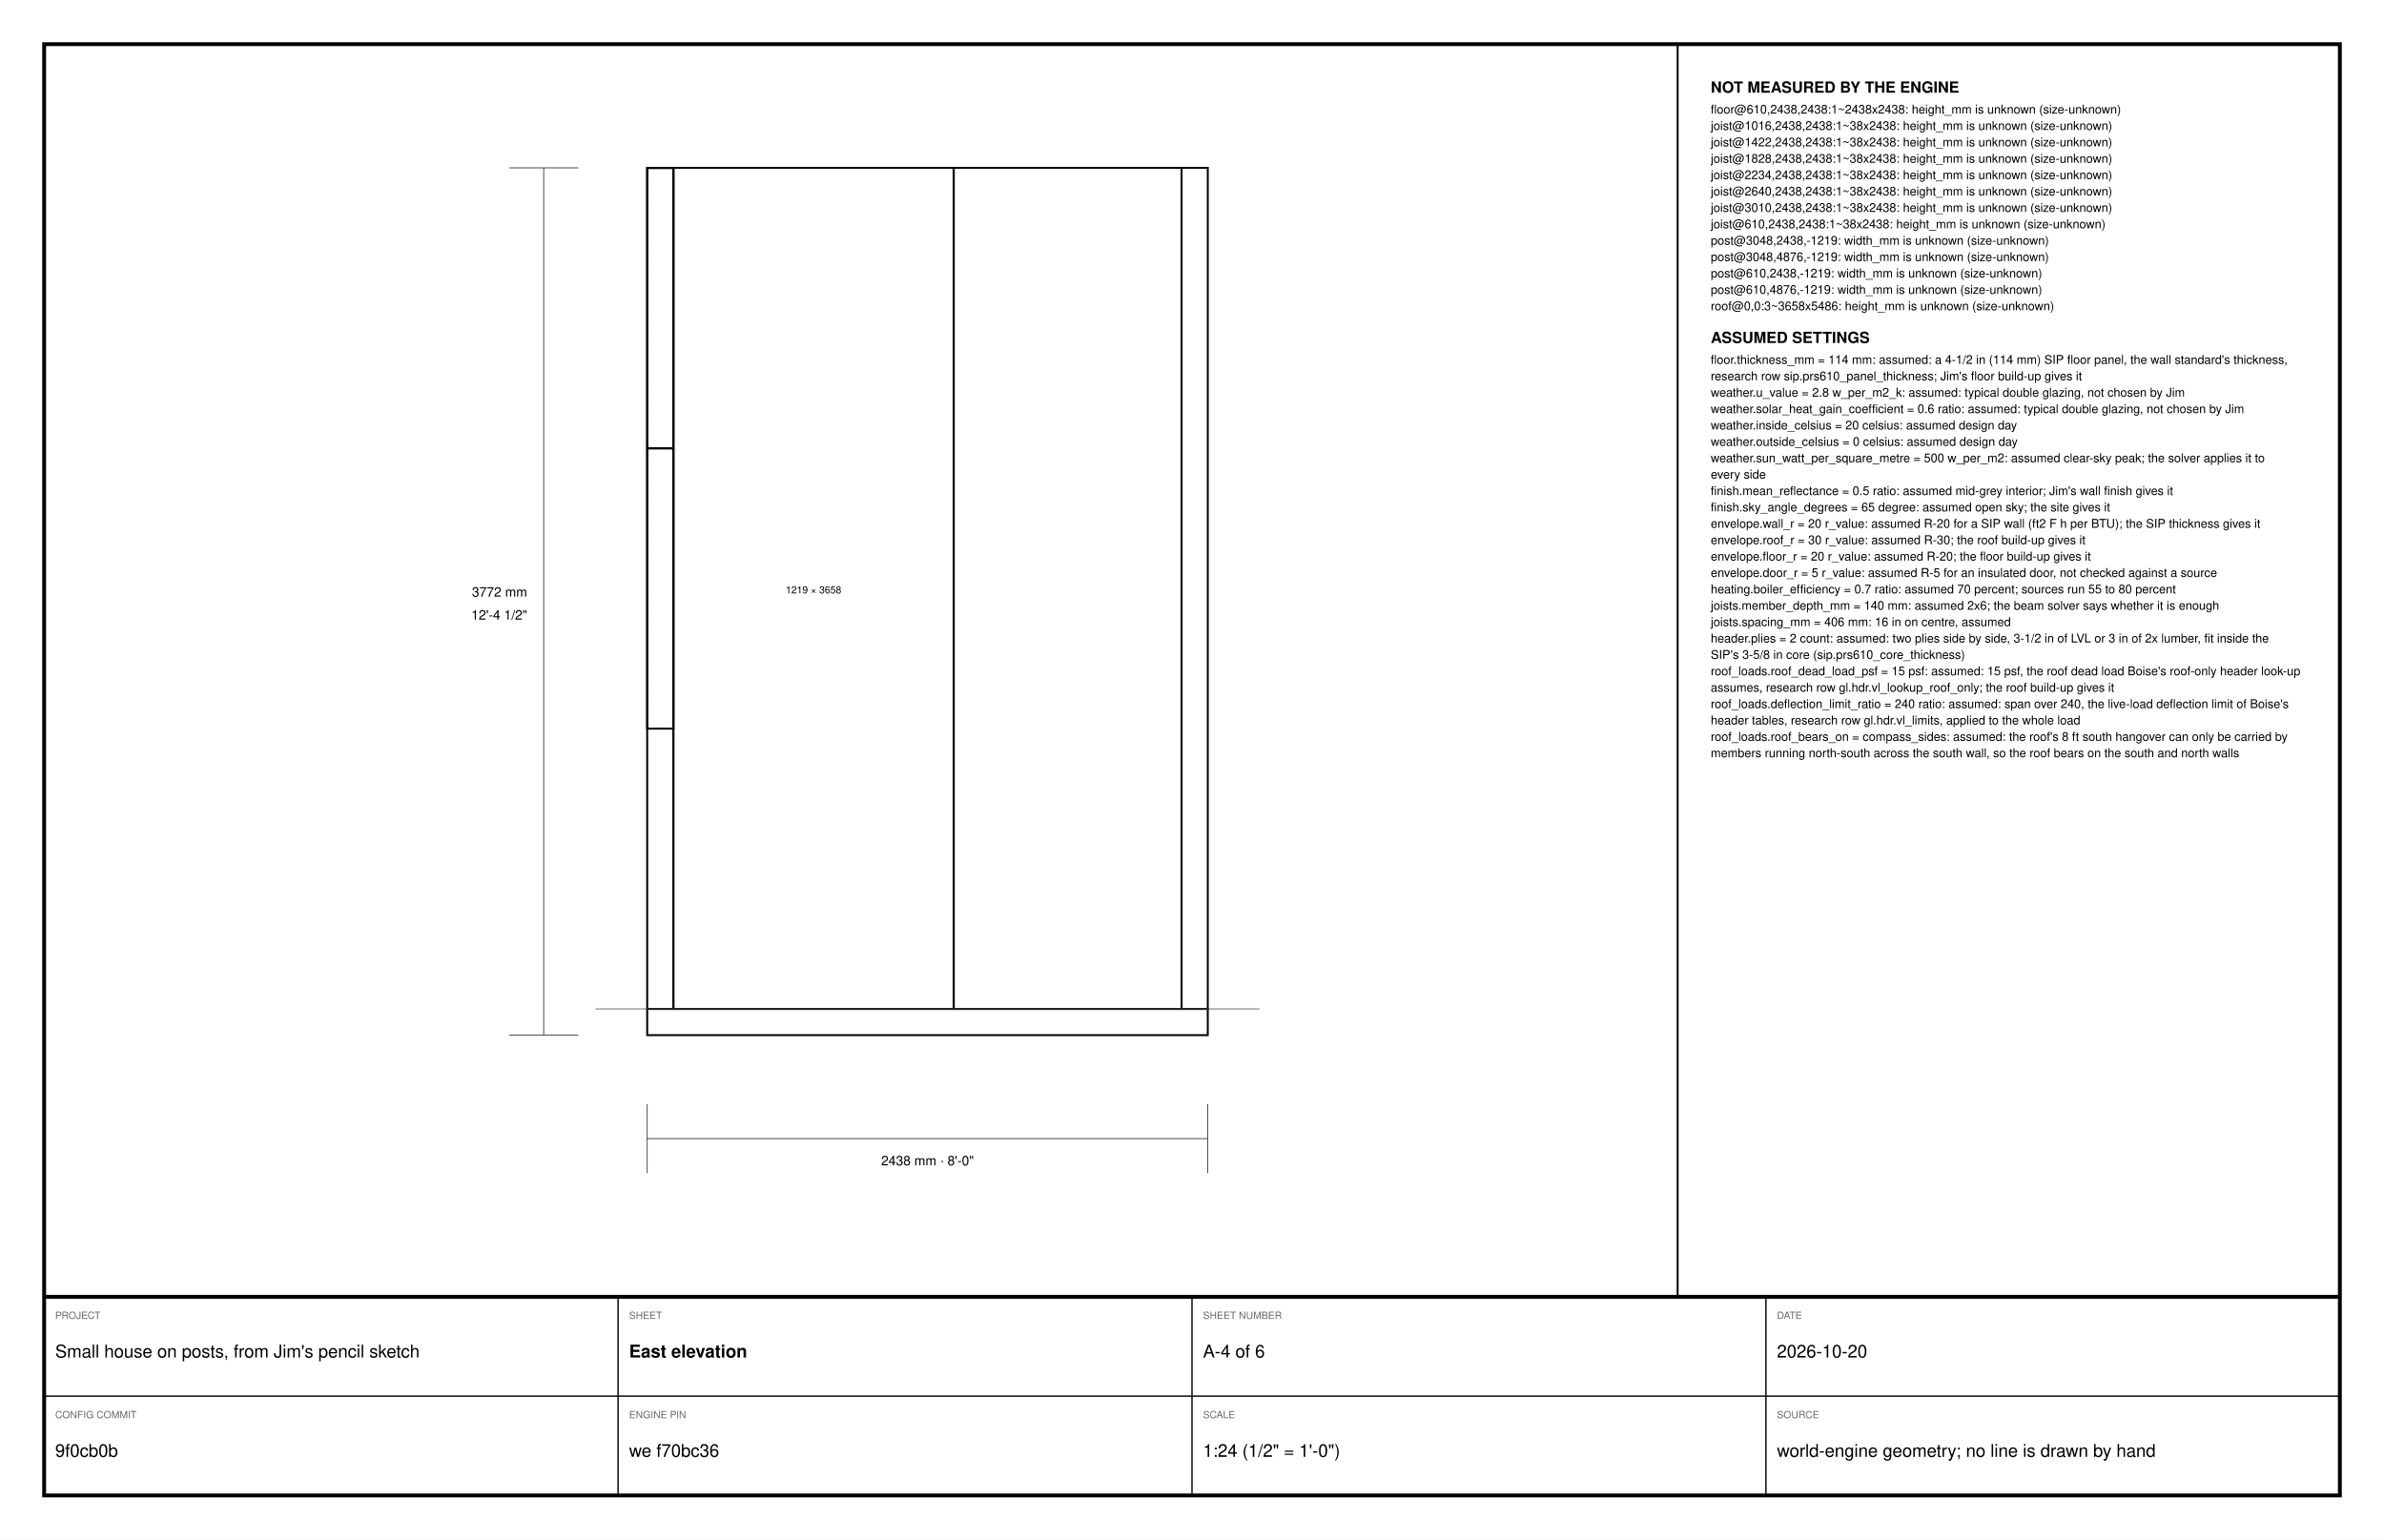
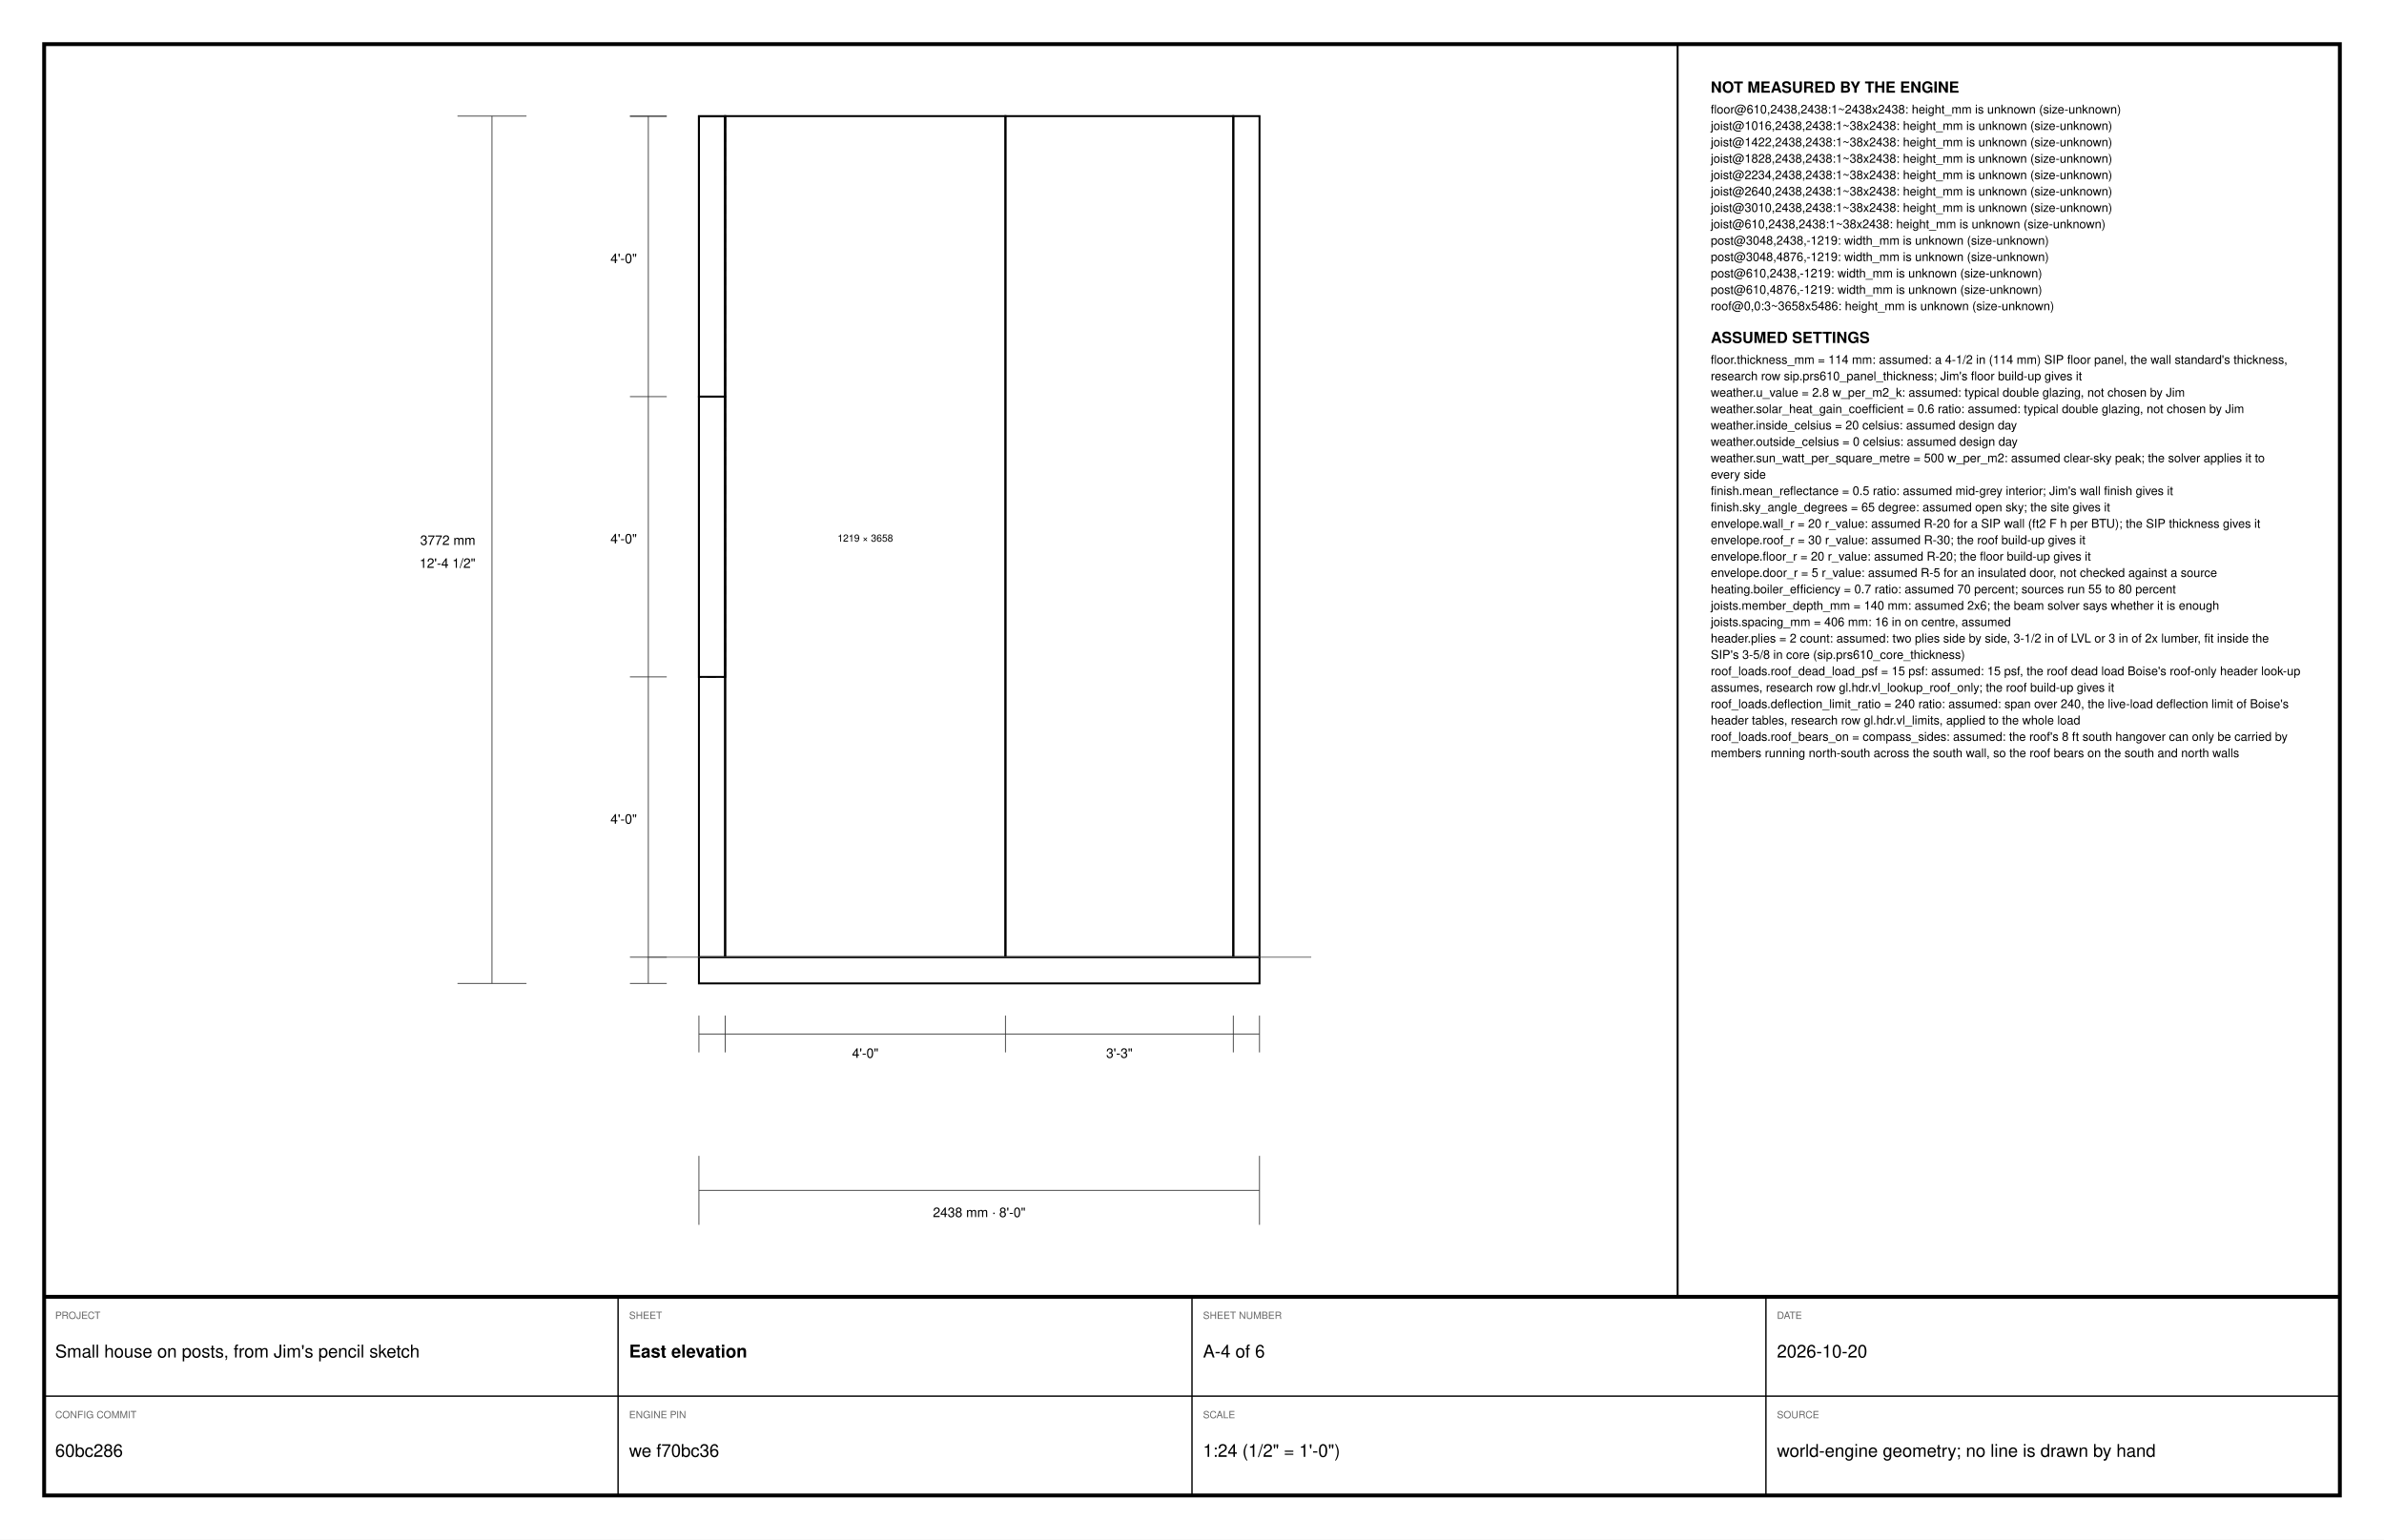
<svg xmlns="http://www.w3.org/2000/svg" width="432.000mm" height="279.000mm" viewBox="0 0 432.000 279.000" font-family="Helvetica, Arial, sans-serif">
  <rect width="432.000" height="279.000" fill="#ffffff" />
  <rect x="8.000" y="8.000" width="416.000" height="263.000" fill="none" stroke="#000000" stroke-width="0.700" />
-   <rect x="117.276" y="182.833" width="101.583" height="4.750" fill="none" stroke="#000000" stroke-width="0.350" />
-   <rect x="117.276" y="81.250" width="4.750" height="50.792" fill="none" stroke="#000000" stroke-width="0.350" />
-   <rect x="117.276" y="30.458" width="4.750" height="50.792" fill="none" stroke="#000000" stroke-width="0.350" />
-   <rect x="117.276" y="30.417" width="4.750" height="152.417" fill="none" stroke="#000000" stroke-width="0.350" />
-   <rect x="214.109" y="30.417" width="4.750" height="152.417" fill="none" stroke="#000000" stroke-width="0.350" />
-   <rect x="122.026" y="30.417" width="50.792" height="152.417" fill="none" stroke="#000000" stroke-width="0.350" />
-   <rect x="172.818" y="30.417" width="41.292" height="152.417" fill="none" stroke="#000000" stroke-width="0.350" />
-   <rect x="117.276" y="81.250" width="4.750" height="50.792" fill="none" stroke="#000000" stroke-width="0.250" stroke-dasharray="1.6 1" />
-   <rect x="117.276" y="30.458" width="4.750" height="50.792" fill="none" stroke="#000000" stroke-width="0.250" stroke-dasharray="1.6 1" />
-   <text x="147.422" y="107.525" font-size="1.800" text-anchor="middle" fill="#000000">1219 × 3658</text>
-   <line x1="107.901" y1="182.833" x2="228.234" y2="182.833" stroke="#555555" stroke-width="0.150" />
-   <line x1="117.276" y1="206.333" x2="218.859" y2="206.333" stroke="#333333" stroke-width="0.150" />
-   <line x1="117.276" y1="212.583" x2="117.276" y2="200.083" stroke="#333333" stroke-width="0.150" />
-   <line x1="218.859" y1="212.583" x2="218.859" y2="200.083" stroke="#333333" stroke-width="0.150" />
-   <text x="168.068" y="211.173" font-size="2.400" text-anchor="middle" fill="#000000">2438 mm · 8'-0"</text>
-   <line x1="98.526" y1="187.583" x2="98.526" y2="30.417" stroke="#333333" stroke-width="0.150" />
-   <line x1="92.276" y1="187.583" x2="104.776" y2="187.583" stroke="#333333" stroke-width="0.150" />
-   <line x1="92.276" y1="30.417" x2="104.776" y2="30.417" stroke="#333333" stroke-width="0.150" />
-   <text x="95.526" y="108.120" font-size="2.400" text-anchor="end" fill="#000000">3772 mm</text>
-   <text x="95.526" y="112.280" font-size="2.400" text-anchor="end" fill="#000000">12'-4 1/2"</text>
+   <rect x="126.651" y="173.458" width="101.583" height="4.750" fill="none" stroke="#000000" stroke-width="0.350" />
+   <rect x="126.651" y="71.875" width="4.750" height="50.792" fill="none" stroke="#000000" stroke-width="0.350" />
+   <rect x="126.651" y="21.083" width="4.750" height="50.792" fill="none" stroke="#000000" stroke-width="0.350" />
+   <rect x="126.651" y="21.042" width="4.750" height="152.417" fill="none" stroke="#000000" stroke-width="0.350" />
+   <rect x="223.484" y="21.042" width="4.750" height="152.417" fill="none" stroke="#000000" stroke-width="0.350" />
+   <rect x="131.401" y="21.042" width="50.792" height="152.417" fill="none" stroke="#000000" stroke-width="0.350" />
+   <rect x="182.193" y="21.042" width="41.292" height="152.417" fill="none" stroke="#000000" stroke-width="0.350" />
+   <rect x="126.651" y="71.875" width="4.750" height="50.792" fill="none" stroke="#000000" stroke-width="0.250" stroke-dasharray="1.6 1" />
+   <rect x="126.651" y="21.083" width="4.750" height="50.792" fill="none" stroke="#000000" stroke-width="0.250" stroke-dasharray="1.6 1" />
+   <text x="156.797" y="98.150" font-size="1.800" text-anchor="middle" fill="#000000">1219 × 3658</text>
+   <line x1="126.651" y1="187.375" x2="228.234" y2="187.375" stroke="#333333" stroke-width="0.150" />
+   <line x1="126.651" y1="190.708" x2="126.651" y2="184.042" stroke="#333333" stroke-width="0.150" />
+   <line x1="131.401" y1="190.708" x2="131.401" y2="184.042" stroke="#333333" stroke-width="0.150" />
+   <line x1="182.193" y1="190.708" x2="182.193" y2="184.042" stroke="#333333" stroke-width="0.150" />
+   <line x1="223.484" y1="190.708" x2="223.484" y2="184.042" stroke="#333333" stroke-width="0.150" />
+   <line x1="228.234" y1="190.708" x2="228.234" y2="184.042" stroke="#333333" stroke-width="0.150" />
+   <text x="156.797" y="191.695" font-size="2.400" text-anchor="middle" fill="#000000">4'-0"</text>
+   <text x="202.838" y="191.695" font-size="2.400" text-anchor="middle" fill="#000000">3'-3"</text>
+   <line x1="117.484" y1="178.208" x2="117.484" y2="21.042" stroke="#333333" stroke-width="0.150" />
+   <line x1="114.151" y1="178.208" x2="120.818" y2="178.208" stroke="#333333" stroke-width="0.150" />
+   <line x1="114.151" y1="173.458" x2="120.818" y2="173.458" stroke="#333333" stroke-width="0.150" />
+   <line x1="114.151" y1="122.667" x2="120.818" y2="122.667" stroke="#333333" stroke-width="0.150" />
+   <line x1="114.151" y1="71.875" x2="120.818" y2="71.875" stroke="#333333" stroke-width="0.150" />
+   <line x1="114.151" y1="21.083" x2="120.818" y2="21.083" stroke="#333333" stroke-width="0.150" />
+   <line x1="114.151" y1="21.042" x2="120.818" y2="21.042" stroke="#333333" stroke-width="0.150" />
+   <text x="115.404" y="149.263" font-size="2.400" text-anchor="end" fill="#000000">4'-0"</text>
+   <text x="115.404" y="98.471" font-size="2.400" text-anchor="end" fill="#000000">4'-0"</text>
+   <text x="115.404" y="47.679" font-size="2.400" text-anchor="end" fill="#000000">4'-0"</text>
+   <line x1="117.276" y1="173.458" x2="237.609" y2="173.458" stroke="#555555" stroke-width="0.150" />
+   <line x1="126.651" y1="215.708" x2="228.234" y2="215.708" stroke="#333333" stroke-width="0.150" />
+   <line x1="126.651" y1="221.958" x2="126.651" y2="209.458" stroke="#333333" stroke-width="0.150" />
+   <line x1="228.234" y1="221.958" x2="228.234" y2="209.458" stroke="#333333" stroke-width="0.150" />
+   <text x="177.443" y="220.548" font-size="2.400" text-anchor="middle" fill="#000000">2438 mm · 8'-0"</text>
+   <line x1="89.151" y1="178.208" x2="89.151" y2="21.042" stroke="#333333" stroke-width="0.150" />
+   <line x1="82.901" y1="178.208" x2="95.401" y2="178.208" stroke="#333333" stroke-width="0.150" />
+   <line x1="82.901" y1="21.042" x2="95.401" y2="21.042" stroke="#333333" stroke-width="0.150" />
+   <text x="86.151" y="98.745" font-size="2.400" text-anchor="end" fill="#000000">3772 mm</text>
+   <text x="86.151" y="102.905" font-size="2.400" text-anchor="end" fill="#000000">12'-4 1/2"</text>
  <text x="310.000" y="16.800" font-size="2.800" text-anchor="start" fill="#000000" font-weight="bold">NOT MEASURED BY THE ENGINE</text>
  <text x="310.000" y="20.580" font-size="2.200" text-anchor="start" fill="#000000">floor@610,2438,2438:1~2438x2438: height_mm is unknown (size-unknown)</text>
  <text x="310.000" y="23.550" font-size="2.200" text-anchor="start" fill="#000000">joist@1016,2438,2438:1~38x2438: height_mm is unknown (size-unknown)</text>
  <text x="310.000" y="26.520" font-size="2.200" text-anchor="start" fill="#000000">joist@1422,2438,2438:1~38x2438: height_mm is unknown (size-unknown)</text>
  <text x="310.000" y="29.490" font-size="2.200" text-anchor="start" fill="#000000">joist@1828,2438,2438:1~38x2438: height_mm is unknown (size-unknown)</text>
  <text x="310.000" y="32.460" font-size="2.200" text-anchor="start" fill="#000000">joist@2234,2438,2438:1~38x2438: height_mm is unknown (size-unknown)</text>
  <text x="310.000" y="35.430" font-size="2.200" text-anchor="start" fill="#000000">joist@2640,2438,2438:1~38x2438: height_mm is unknown (size-unknown)</text>
  <text x="310.000" y="38.400" font-size="2.200" text-anchor="start" fill="#000000">joist@3010,2438,2438:1~38x2438: height_mm is unknown (size-unknown)</text>
  <text x="310.000" y="41.370" font-size="2.200" text-anchor="start" fill="#000000">joist@610,2438,2438:1~38x2438: height_mm is unknown (size-unknown)</text>
  <text x="310.000" y="44.340" font-size="2.200" text-anchor="start" fill="#000000">post@3048,2438,-1219: width_mm is unknown (size-unknown)</text>
  <text x="310.000" y="47.310" font-size="2.200" text-anchor="start" fill="#000000">post@3048,4876,-1219: width_mm is unknown (size-unknown)</text>
  <text x="310.000" y="50.280" font-size="2.200" text-anchor="start" fill="#000000">post@610,2438,-1219: width_mm is unknown (size-unknown)</text>
  <text x="310.000" y="53.250" font-size="2.200" text-anchor="start" fill="#000000">post@610,4876,-1219: width_mm is unknown (size-unknown)</text>
  <text x="310.000" y="56.220" font-size="2.200" text-anchor="start" fill="#000000">roof@0,0:3~3658x5486: height_mm is unknown (size-unknown)</text>
  <text x="310.000" y="59.190" font-size="2.200" text-anchor="start" fill="#000000" />
  <text x="310.000" y="62.160" font-size="2.800" text-anchor="start" fill="#000000" font-weight="bold">ASSUMED SETTINGS</text>
  <text x="310.000" y="65.940" font-size="2.200" text-anchor="start" fill="#000000">floor.thickness_mm = 114 mm: assumed: a 4-1/2 in (114 mm) SIP floor panel, the wall standard's thickness,</text>
  <text x="310.000" y="68.910" font-size="2.200" text-anchor="start" fill="#000000">    research row sip.prs610_panel_thickness; Jim's floor build-up gives it</text>
  <text x="310.000" y="71.880" font-size="2.200" text-anchor="start" fill="#000000">weather.u_value = 2.8 w_per_m2_k: assumed: typical double glazing, not chosen by Jim</text>
  <text x="310.000" y="74.850" font-size="2.200" text-anchor="start" fill="#000000">weather.solar_heat_gain_coefficient = 0.6 ratio: assumed: typical double glazing, not chosen by Jim</text>
  <text x="310.000" y="77.820" font-size="2.200" text-anchor="start" fill="#000000">weather.inside_celsius = 20 celsius: assumed design day</text>
  <text x="310.000" y="80.790" font-size="2.200" text-anchor="start" fill="#000000">weather.outside_celsius = 0 celsius: assumed design day</text>
  <text x="310.000" y="83.760" font-size="2.200" text-anchor="start" fill="#000000">weather.sun_watt_per_square_metre = 500 w_per_m2: assumed clear-sky peak; the solver applies it to</text>
  <text x="310.000" y="86.730" font-size="2.200" text-anchor="start" fill="#000000">    every side</text>
  <text x="310.000" y="89.700" font-size="2.200" text-anchor="start" fill="#000000">finish.mean_reflectance = 0.5 ratio: assumed mid-grey interior; Jim's wall finish gives it</text>
  <text x="310.000" y="92.670" font-size="2.200" text-anchor="start" fill="#000000">finish.sky_angle_degrees = 65 degree: assumed open sky; the site gives it</text>
  <text x="310.000" y="95.640" font-size="2.200" text-anchor="start" fill="#000000">envelope.wall_r = 20 r_value: assumed R-20 for a SIP wall (ft2 F h per BTU); the SIP thickness gives it</text>
  <text x="310.000" y="98.610" font-size="2.200" text-anchor="start" fill="#000000">envelope.roof_r = 30 r_value: assumed R-30; the roof build-up gives it</text>
  <text x="310.000" y="101.580" font-size="2.200" text-anchor="start" fill="#000000">envelope.floor_r = 20 r_value: assumed R-20; the floor build-up gives it</text>
  <text x="310.000" y="104.550" font-size="2.200" text-anchor="start" fill="#000000">envelope.door_r = 5 r_value: assumed R-5 for an insulated door, not checked against a source</text>
  <text x="310.000" y="107.520" font-size="2.200" text-anchor="start" fill="#000000">heating.boiler_efficiency = 0.7 ratio: assumed 70 percent; sources run 55 to 80 percent</text>
  <text x="310.000" y="110.490" font-size="2.200" text-anchor="start" fill="#000000">joists.member_depth_mm = 140 mm: assumed 2x6; the beam solver says whether it is enough</text>
  <text x="310.000" y="113.460" font-size="2.200" text-anchor="start" fill="#000000">joists.spacing_mm = 406 mm: 16 in on centre, assumed</text>
  <text x="310.000" y="116.430" font-size="2.200" text-anchor="start" fill="#000000">header.plies = 2 count: assumed: two plies side by side, 3-1/2 in of LVL or 3 in of 2x lumber, fit inside the</text>
  <text x="310.000" y="119.400" font-size="2.200" text-anchor="start" fill="#000000">    SIP's 3-5/8 in core (sip.prs610_core_thickness)</text>
  <text x="310.000" y="122.370" font-size="2.200" text-anchor="start" fill="#000000">roof_loads.roof_dead_load_psf = 15 psf: assumed: 15 psf, the roof dead load Boise's roof-only header look-up</text>
  <text x="310.000" y="125.340" font-size="2.200" text-anchor="start" fill="#000000">    assumes, research row gl.hdr.vl_lookup_roof_only; the roof build-up gives it</text>
  <text x="310.000" y="128.310" font-size="2.200" text-anchor="start" fill="#000000">roof_loads.deflection_limit_ratio = 240 ratio: assumed: span over 240, the live-load deflection limit of Boise's</text>
  <text x="310.000" y="131.280" font-size="2.200" text-anchor="start" fill="#000000">    header tables, research row gl.hdr.vl_limits, applied to the whole load</text>
  <text x="310.000" y="134.250" font-size="2.200" text-anchor="start" fill="#000000">roof_loads.roof_bears_on =  compass_sides: assumed: the roof's 8 ft south hangover can only be carried by</text>
  <text x="310.000" y="137.220" font-size="2.200" text-anchor="start" fill="#000000">    members running north-south across the south wall, so the roof bears on the south and north walls</text>
  <text x="310.000" y="140.190" font-size="2.200" text-anchor="start" fill="#000000" />
  <line x1="304.000" y1="8.000" x2="304.000" y2="235.000" stroke="#000000" stroke-width="0.350" />
  <text x="10.000" y="239.000" font-size="1.800" text-anchor="start" fill="#666666">PROJECT</text>
  <text x="10.000" y="246.000" font-size="3.200" text-anchor="start" fill="#000000">Small house on posts, from Jim's pencil sketch</text>
  <text x="114.000" y="239.000" font-size="1.800" text-anchor="start" fill="#666666">SHEET</text>
  <text x="114.000" y="246.000" font-size="3.200" text-anchor="start" fill="#000000" font-weight="bold">East elevation</text>
  <text x="218.000" y="239.000" font-size="1.800" text-anchor="start" fill="#666666">SHEET NUMBER</text>
  <text x="218.000" y="246.000" font-size="3.200" text-anchor="start" fill="#000000">A-4 of 6</text>
  <text x="322.000" y="239.000" font-size="1.800" text-anchor="start" fill="#666666">DATE</text>
  <text x="322.000" y="246.000" font-size="3.200" text-anchor="start" fill="#000000">2026-10-20</text>
  <text x="10.000" y="257.000" font-size="1.800" text-anchor="start" fill="#666666">CONFIG COMMIT</text>
-   <text x="10.000" y="264.000" font-size="3.200" text-anchor="start" fill="#000000">9f0cb0b</text>
+   <text x="10.000" y="264.000" font-size="3.200" text-anchor="start" fill="#000000">60bc286</text>
  <text x="114.000" y="257.000" font-size="1.800" text-anchor="start" fill="#666666">ENGINE PIN</text>
  <text x="114.000" y="264.000" font-size="3.200" text-anchor="start" fill="#000000">we f70bc36</text>
  <text x="218.000" y="257.000" font-size="1.800" text-anchor="start" fill="#666666">SCALE</text>
  <text x="218.000" y="264.000" font-size="3.200" text-anchor="start" fill="#000000">1:24 (1/2" = 1'-0")</text>
  <text x="322.000" y="257.000" font-size="1.800" text-anchor="start" fill="#666666">SOURCE</text>
  <text x="322.000" y="264.000" font-size="3.200" text-anchor="start" fill="#000000">world-engine geometry; no line is drawn by hand</text>
  <line x1="8.000" y1="235.000" x2="424.000" y2="235.000" stroke="#000000" stroke-width="0.700" />
  <line x1="8.000" y1="253.000" x2="424.000" y2="253.000" stroke="#000000" stroke-width="0.250" />
  <line x1="112.000" y1="235.000" x2="112.000" y2="271.000" stroke="#000000" stroke-width="0.250" />
  <line x1="216.000" y1="235.000" x2="216.000" y2="271.000" stroke="#000000" stroke-width="0.250" />
  <line x1="320.000" y1="235.000" x2="320.000" y2="271.000" stroke="#000000" stroke-width="0.250" />
</svg>
